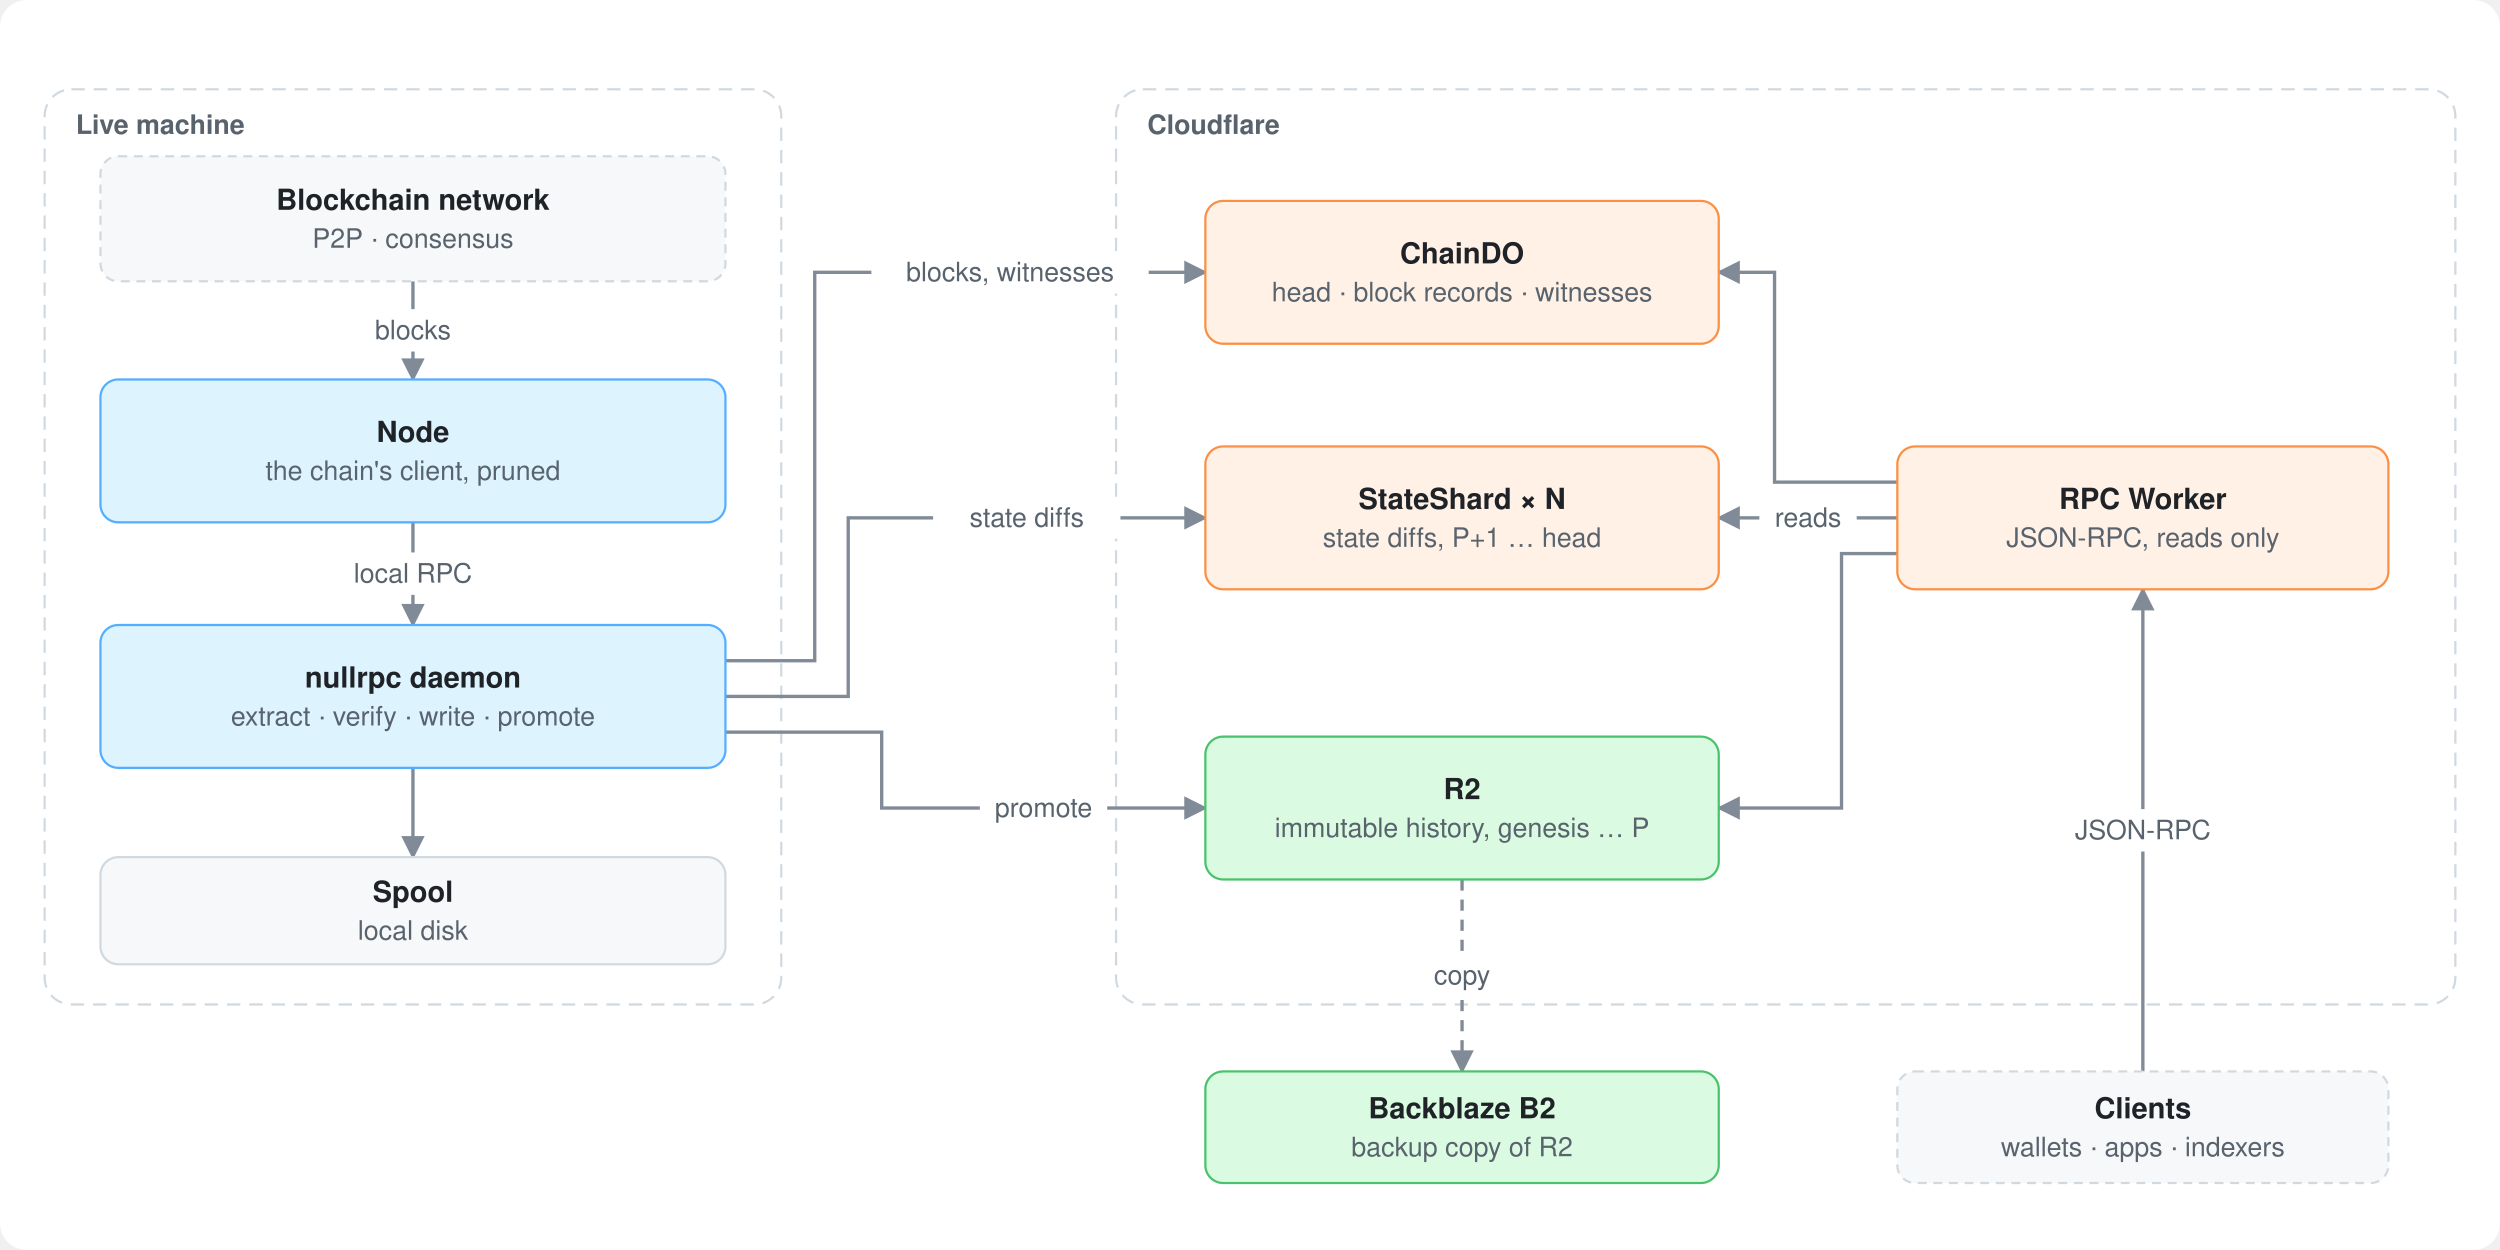
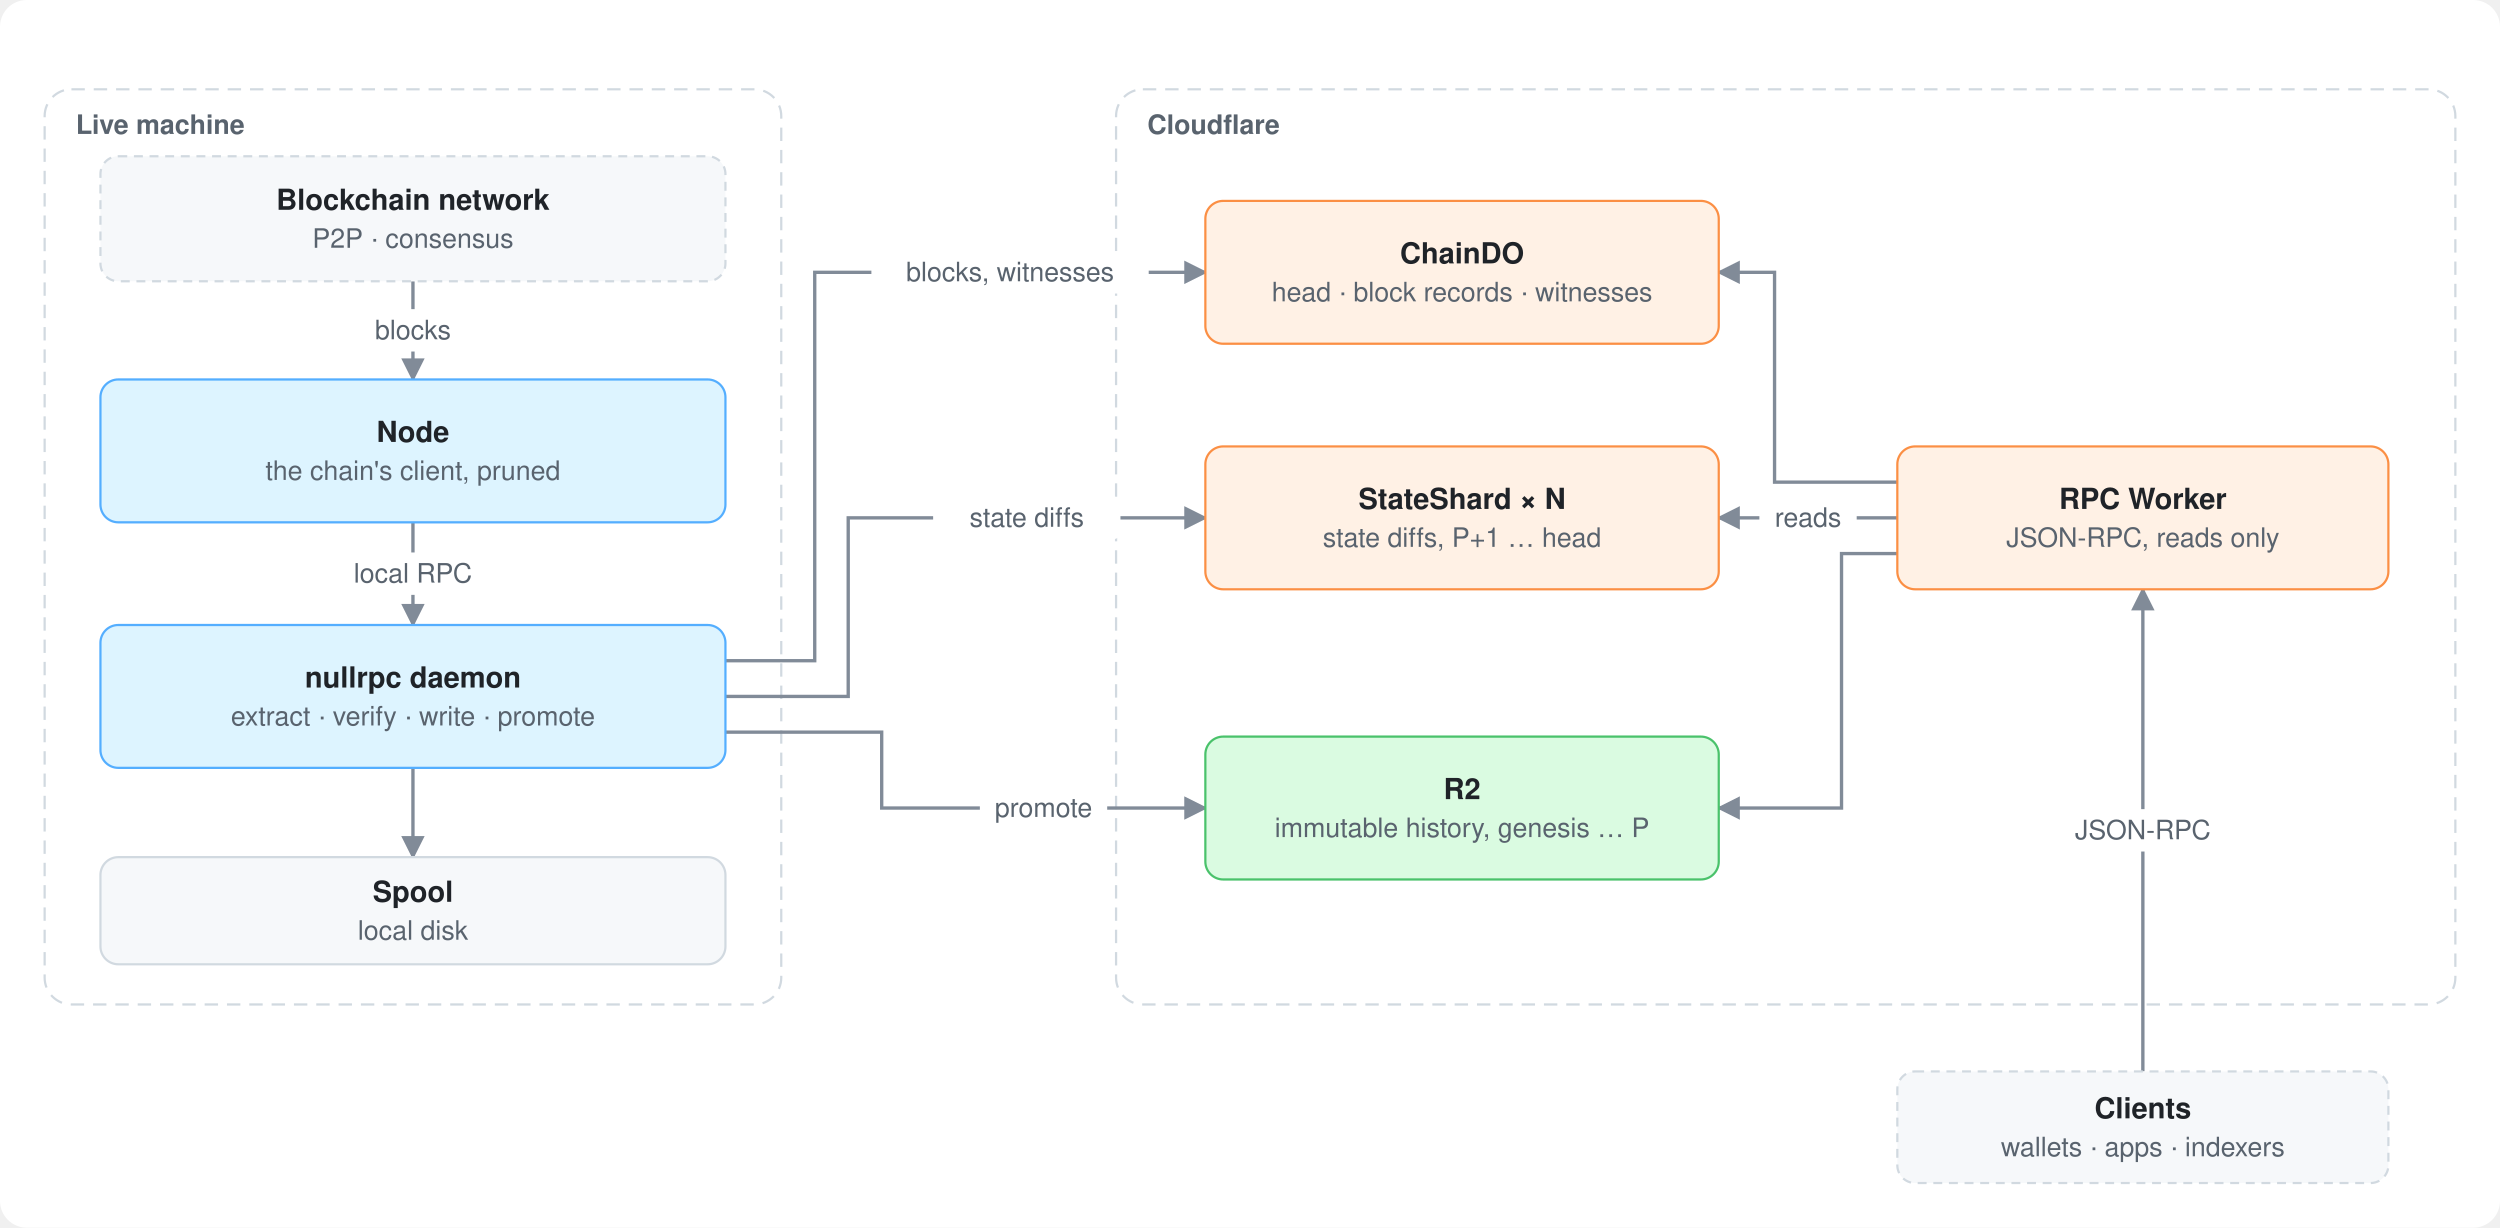
- <svg xmlns="http://www.w3.org/2000/svg" viewBox="0 0 1120 560" width="1120" height="560" font-family="-apple-system, BlinkMacSystemFont, 'Segoe UI', Helvetica, Arial, sans-serif" font-size="13">
+ <svg xmlns="http://www.w3.org/2000/svg" viewBox="0 0 1120 550" width="1120" height="550" font-family="-apple-system, BlinkMacSystemFont, 'Segoe UI', Helvetica, Arial, sans-serif" font-size="13">
  <style>
.bg{fill:#ffffff}.lb{fill:#ffffff}
.h{fill:#1f2328;font-weight:600}.t{fill:#1f2328}.s{fill:#59636e;font-size:12px}
.ln{stroke:#818b98;stroke-width:1.5;fill:none}.ln.d{stroke-dasharray:5 4}.ah{fill:#818b98}
.al{fill:#59636e;font-size:12px}
.n{fill:#f6f8fa;stroke:#d1d9e0}.ext{fill:#f6f8fa;stroke:#d1d9e0;stroke-dasharray:4 3}
.host{fill:#ddf4ff;stroke:#54aeff}.cf{fill:#fff1e5;stroke:#fb8f44}
.st{fill:#dafbe1;stroke:#4ac26b}.warn{fill:#ffebe9;stroke:#ff8182}
.grp{fill:none;stroke:#d1d9e0;stroke-dasharray:6 4}.gl{fill:#59636e;font-size:12px;font-weight:600}
@media (prefers-color-scheme: dark){
.bg,.lb{fill:#0d1117}
.h,.t{fill:#e6edf3}.s,.al,.gl{fill:#9198a1}
.ln{stroke:#656c76}.ah{fill:#656c76}
.n,.ext{fill:#151b23;stroke:#3d444d}
.host{fill:#0c2d6b;stroke:#1f6feb}.cf{fill:#3b1d0a;stroke:#db6d28}
.st{fill:#04260f;stroke:#2ea043}.warn{fill:#3c0d0d;stroke:#f85149}
.grp{stroke:#3d444d}
}
</style>
  <defs>
    <marker id="ah" viewBox="0 0 10 10" refX="9" refY="5" markerWidth="7" markerHeight="7" orient="auto-start-reverse">
      <path class="ah" d="M0,0 L10,5 L0,10 z" />
    </marker>
  </defs>
-   <rect class="bg" width="1120" height="560" rx="12" />
+   <rect class="bg" width="1120" height="550" rx="12" />
  <rect class="grp" x="20" y="40" width="330" height="410" rx="12" />
  <text class="gl" x="34" y="60">Live machine</text>
  <rect class="grp" x="500" y="40" width="600" height="410" rx="12" />
  <text class="gl" x="514" y="60">Cloudflare</text>
  <path class="ln" d="M185.0,126 L185.0,170" marker-end="url(#ah)" />
  <path class="ln" d="M185.0,234 L185.0,280" marker-end="url(#ah)" />
  <path class="ln" d="M185.0,344 L185.0,384" marker-end="url(#ah)" />
  <path class="ln" d="M325,296.0 L365,296.0 L365,122.0 L540,122.0" marker-end="url(#ah)" />
  <path class="ln" d="M325,312.0 L380,312.0 L380,232.0 L540,232.0" marker-end="url(#ah)" />
  <path class="ln" d="M325,328.0 L395,328.0 L395,362.0 L540,362.0" marker-end="url(#ah)" />
  <path class="ln" d="M850,216.0 L795,216.0 L795,122.0 L770,122.0" marker-end="url(#ah)" />
  <path class="ln" d="M850,232.0 L770,232.0" marker-end="url(#ah)" />
  <path class="ln" d="M850,248.0 L825,248.0 L825,362.0 L770,362.0" marker-end="url(#ah)" />
  <path class="ln" d="M960.0,480 L960.0,264" marker-end="url(#ah)" />
-   <path class="ln d" d="M655.0,394 L655.0,480" marker-end="url(#ah)" />
  <rect class="ext" x="45" y="70" width="280" height="56" rx="8" />
  <text class="h" x="185.0" y="94.0" text-anchor="middle">Blockchain network</text>
  <text class="s" x="185.0" y="111.0" text-anchor="middle">P2P · consensus</text>
  <rect class="host" x="45" y="170" width="280" height="64" rx="8" />
  <text class="h" x="185.0" y="198.0" text-anchor="middle">Node</text>
  <text class="s" x="185.0" y="215.0" text-anchor="middle">the chain's client, pruned</text>
  <rect class="host" x="45" y="280" width="280" height="64" rx="8" />
  <text class="h" x="185.0" y="308.0" text-anchor="middle">nullrpc daemon</text>
  <text class="s" x="185.0" y="325.0" text-anchor="middle">extract · verify · write · promote</text>
  <rect class="n" x="45" y="384" width="280" height="48" rx="8" />
  <text class="h" x="185.0" y="404.0" text-anchor="middle">Spool</text>
  <text class="s" x="185.0" y="421.0" text-anchor="middle">local disk</text>
  <rect class="cf" x="540" y="90" width="230" height="64" rx="8" />
  <text class="h" x="655.0" y="118.0" text-anchor="middle">ChainDO</text>
  <text class="s" x="655.0" y="135.0" text-anchor="middle">head · block records · witnesses</text>
  <rect class="cf" x="540" y="200" width="230" height="64" rx="8" />
  <text class="h" x="655.0" y="228.0" text-anchor="middle">StateShard × N</text>
  <text class="s" x="655.0" y="245.0" text-anchor="middle">state diffs, P+1 … head</text>
  <rect class="st" x="540" y="330" width="230" height="64" rx="8" />
  <text class="h" x="655.0" y="358.0" text-anchor="middle">R2</text>
  <text class="s" x="655.0" y="375.0" text-anchor="middle">immutable history, genesis … P</text>
  <rect class="cf" x="850" y="200" width="220" height="64" rx="8" />
  <text class="h" x="960.0" y="228.0" text-anchor="middle">RPC Worker</text>
  <text class="s" x="960.0" y="245.0" text-anchor="middle">JSON-RPC, reads only</text>
  <rect class="ext" x="850" y="480" width="220" height="50" rx="8" />
  <text class="h" x="960.0" y="501.0" text-anchor="middle">Clients</text>
  <text class="s" x="960.0" y="518.0" text-anchor="middle">wallets · apps · indexers</text>
-   <rect class="st" x="540" y="480" width="230" height="50" rx="8" />
-   <text class="h" x="655.0" y="501.0" text-anchor="middle">Backblaze B2</text>
-   <text class="s" x="655.0" y="518.0" text-anchor="middle">backup copy of R2</text>
  <rect class="lb" x="159.84" y="138.5" width="50.32" height="19" rx="3" />
  <text class="al" x="185.0" y="152.0" text-anchor="middle">blocks</text>
  <rect class="lb" x="149.76" y="247.5" width="70.48" height="19" rx="3" />
  <text class="al" x="185.0" y="261.0" text-anchor="middle">local RPC</text>
  <rect class="lb" x="390.38" y="112.5" width="124.24" height="19" rx="3" />
  <text class="al" x="452.5" y="126.0" text-anchor="middle">blocks, witnesses</text>
  <rect class="lb" x="418.04" y="222.5" width="83.92" height="19" rx="3" />
  <text class="al" x="460.0" y="236.0" text-anchor="middle">state diffs</text>
  <rect class="lb" x="438.98" y="352.5" width="57.04" height="19" rx="3" />
  <text class="al" x="467.5" y="366.0" text-anchor="middle">promote</text>
  <rect class="lb" x="788.2" y="222.5" width="43.6" height="19" rx="3" />
  <text class="al" x="810.0" y="236.0" text-anchor="middle">reads</text>
  <rect class="lb" x="928.12" y="362.5" width="63.76" height="19" rx="3" />
  <text class="al" x="960.0" y="376.0" text-anchor="middle">JSON-RPC</text>
-   <rect class="lb" x="636.56" y="427.5" width="36.88" height="19" rx="3" />
-   <text class="al" x="655.0" y="441.0" text-anchor="middle">copy</text>
</svg>
